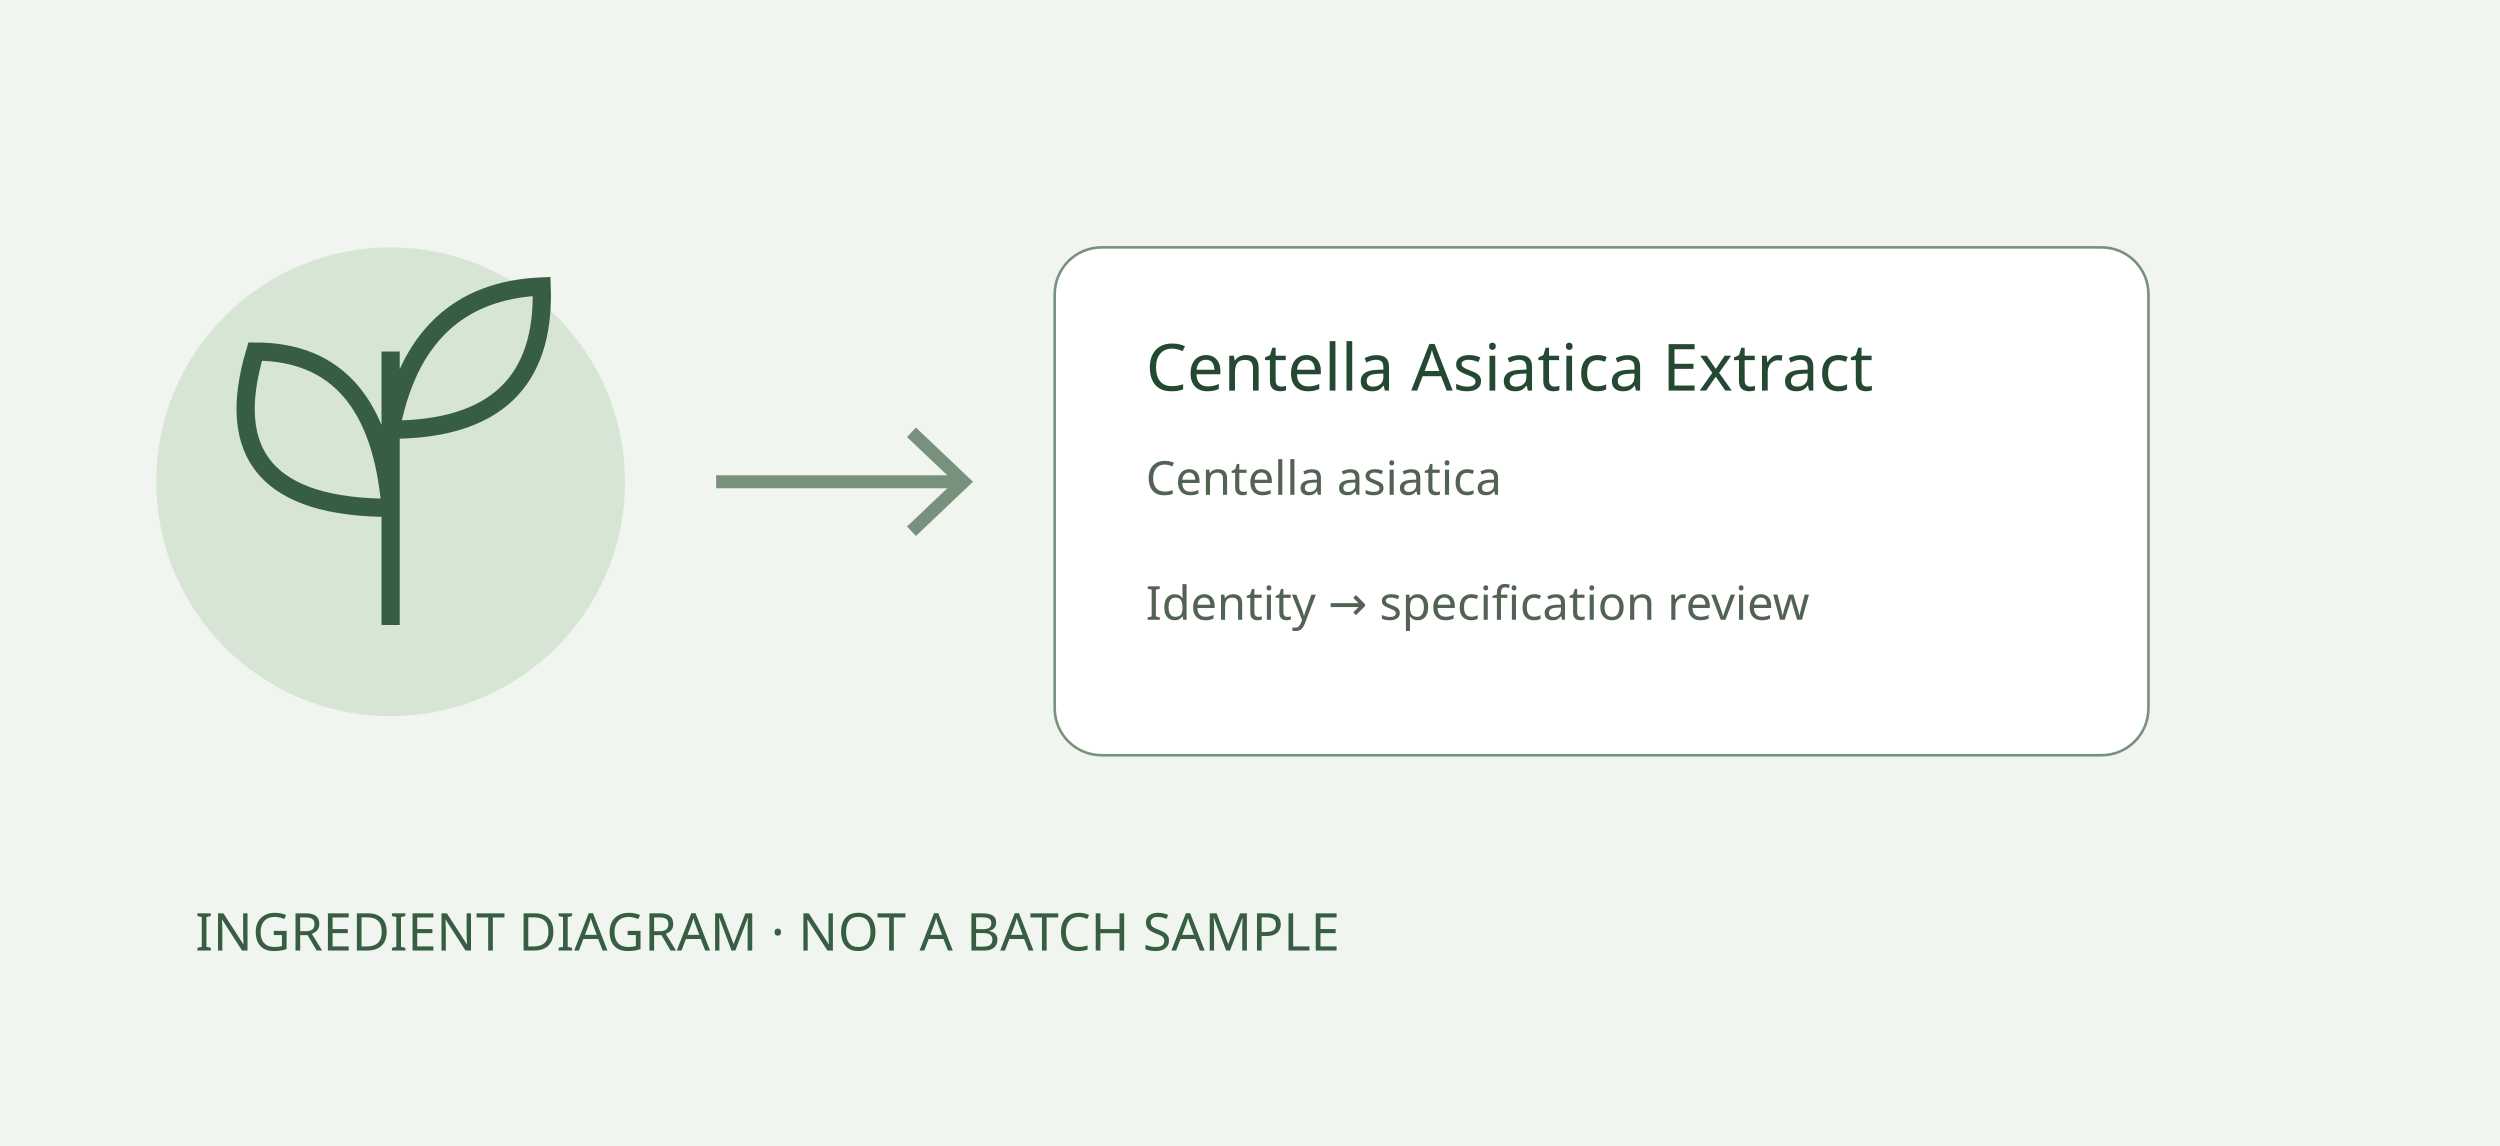
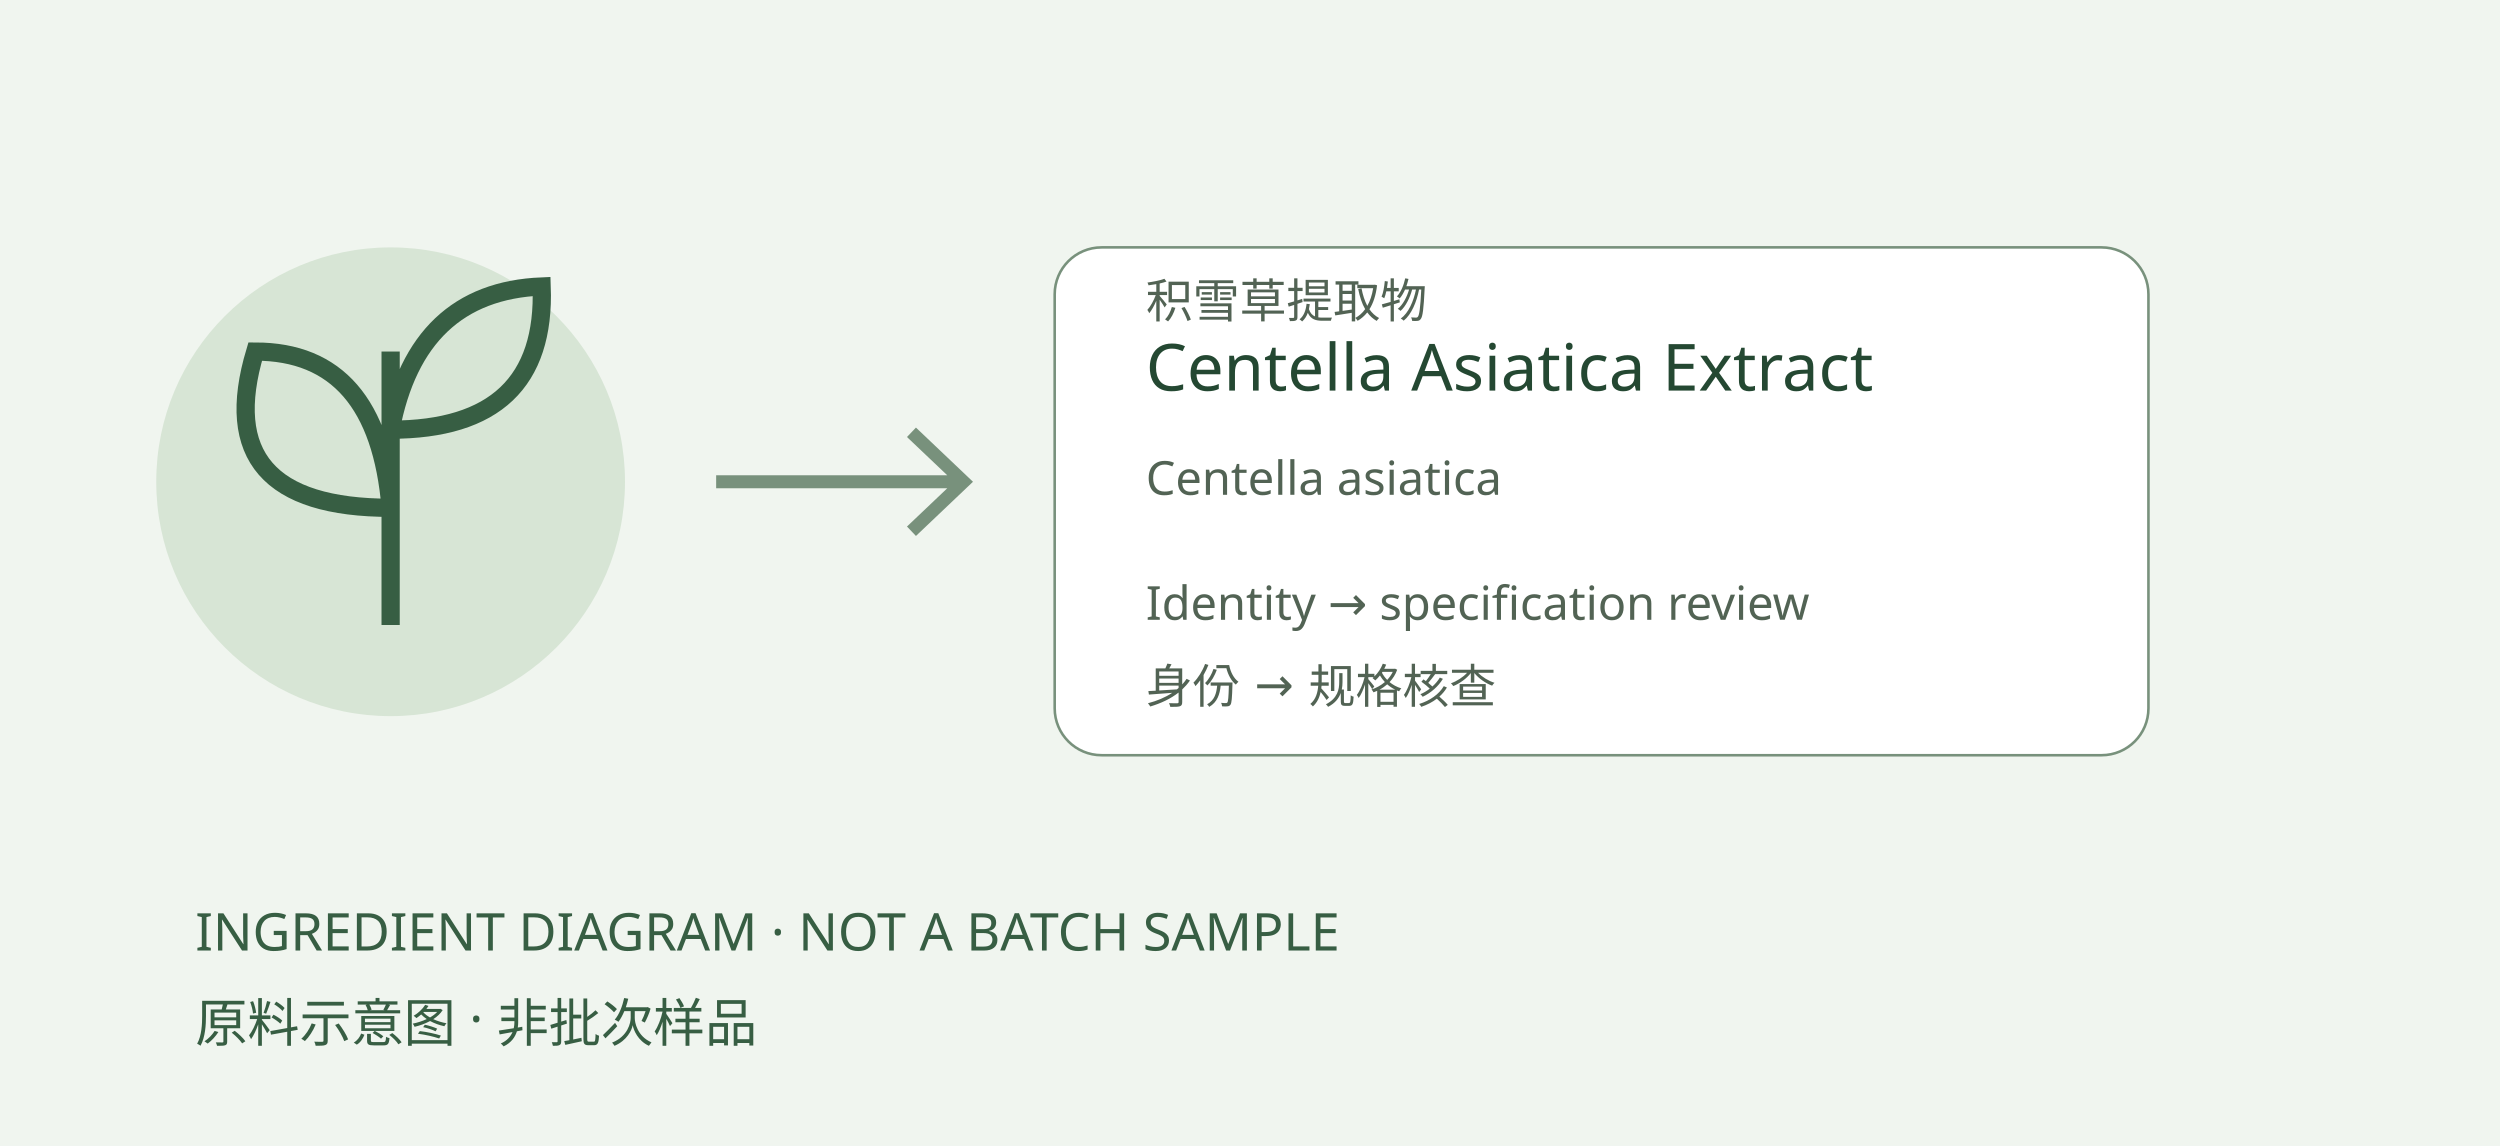
<svg xmlns="http://www.w3.org/2000/svg" viewBox="0 0 960 440" role="img" aria-labelledby="title desc">
  <rect width="960" height="440" fill="#f0f5ef" />
  <circle cx="150" cy="185" r="90" fill="#d7e5d5" />
  <path d="M150 240V135M150 195Q80 195 98 135Q145 135 150 195M150 165Q210 165 208 110Q160 112 150 165" fill="none" stroke="#375e43" stroke-width="7" />
  <path d="M275 185H370M350 166l20 19-20 19" fill="none" stroke="#78917c" stroke-width="5" />
  <rect x="405" y="95" width="420" height="195" rx="18" fill="white" stroke="#78917c" />
  <text x="440" y="150" font-family="sans-serif" font-size="25" fill="#244832">Centella Asiatica Extract</text>
  <text x="440" y="190" font-family="sans-serif" font-size="18" fill="#526354">Centella asiatica</text>
  <text x="440" y="238" font-family="sans-serif" font-size="18" fill="#526354">Identity → specification review</text>
+   <text x="440" y="270" font-family="sans-serif" font-size="18" fill="#526354">身份 → 规格核查</text>
  <text x="75" y="365" font-family="sans-serif" font-size="20" fill="#375e43">INGREDIENT DIAGRAM · NOT A BATCH SAMPLE</text>
+   <text x="440" y="122" font-family="sans-serif" font-size="18" fill="#526354">积雪草提取物</text>
+   <text x="75" y="400" font-family="sans-serif" font-size="20" fill="#375e43">原料示意图 · 非批次样品</text>
</svg>
